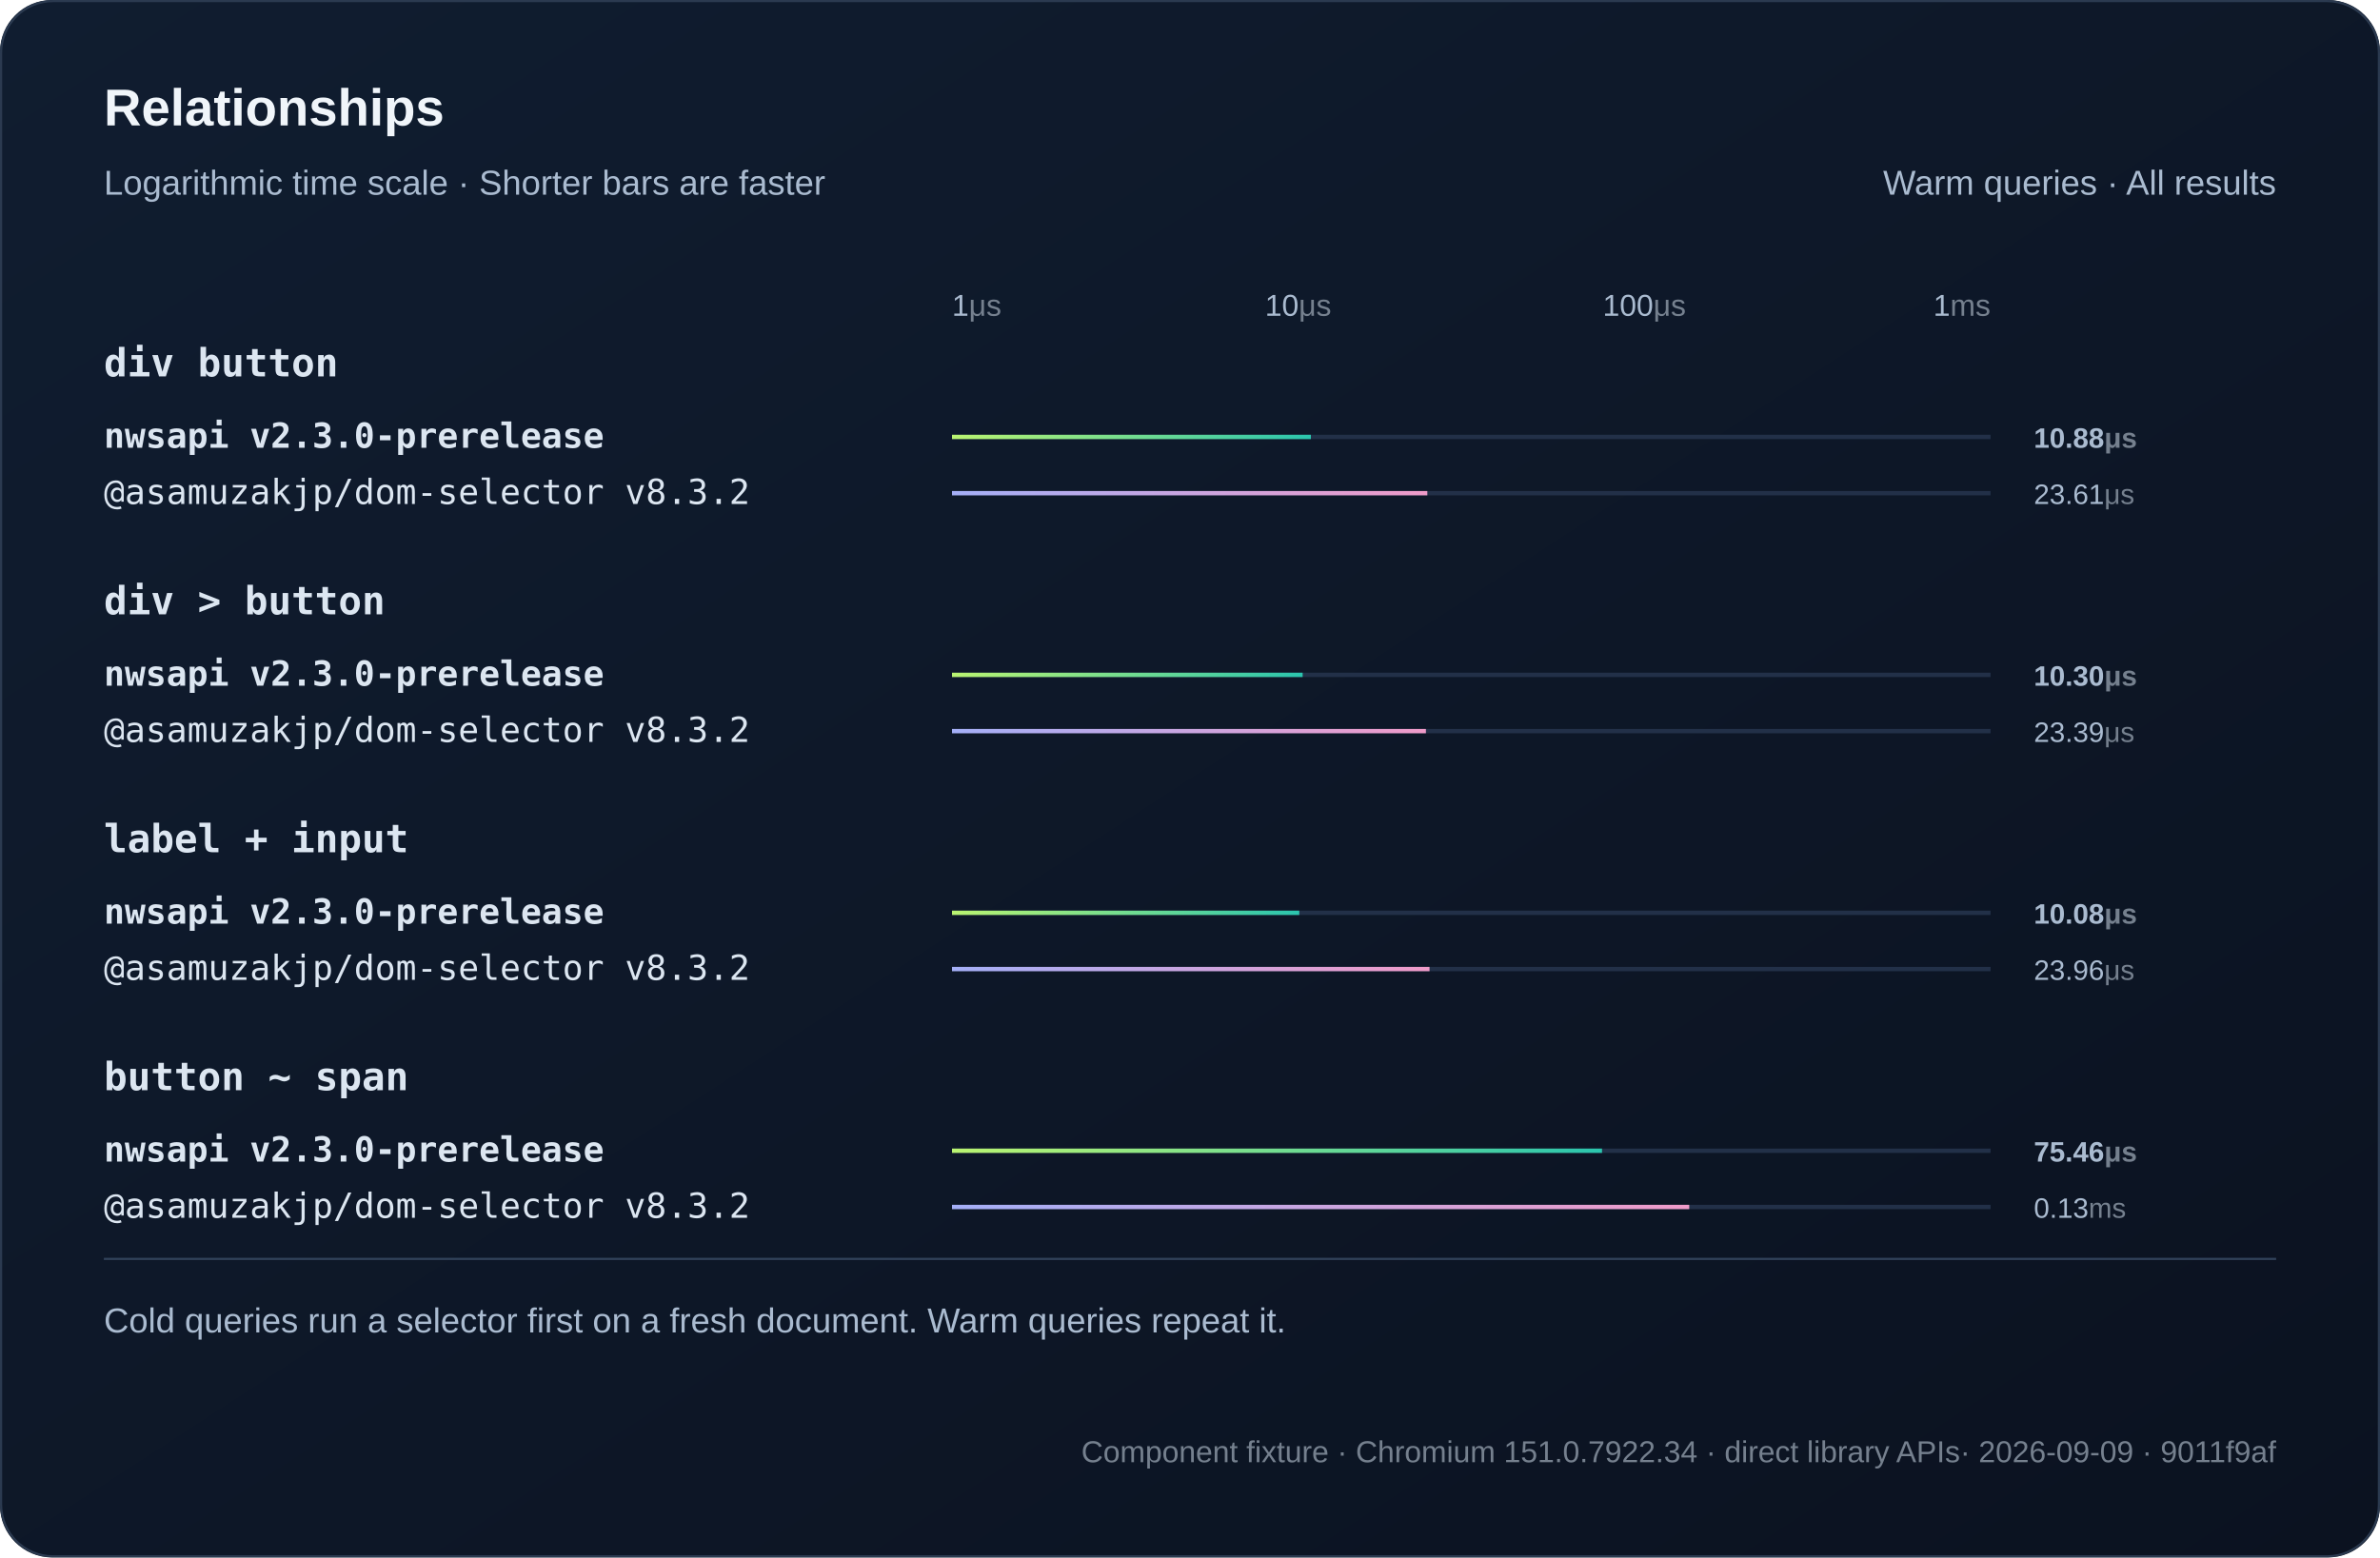
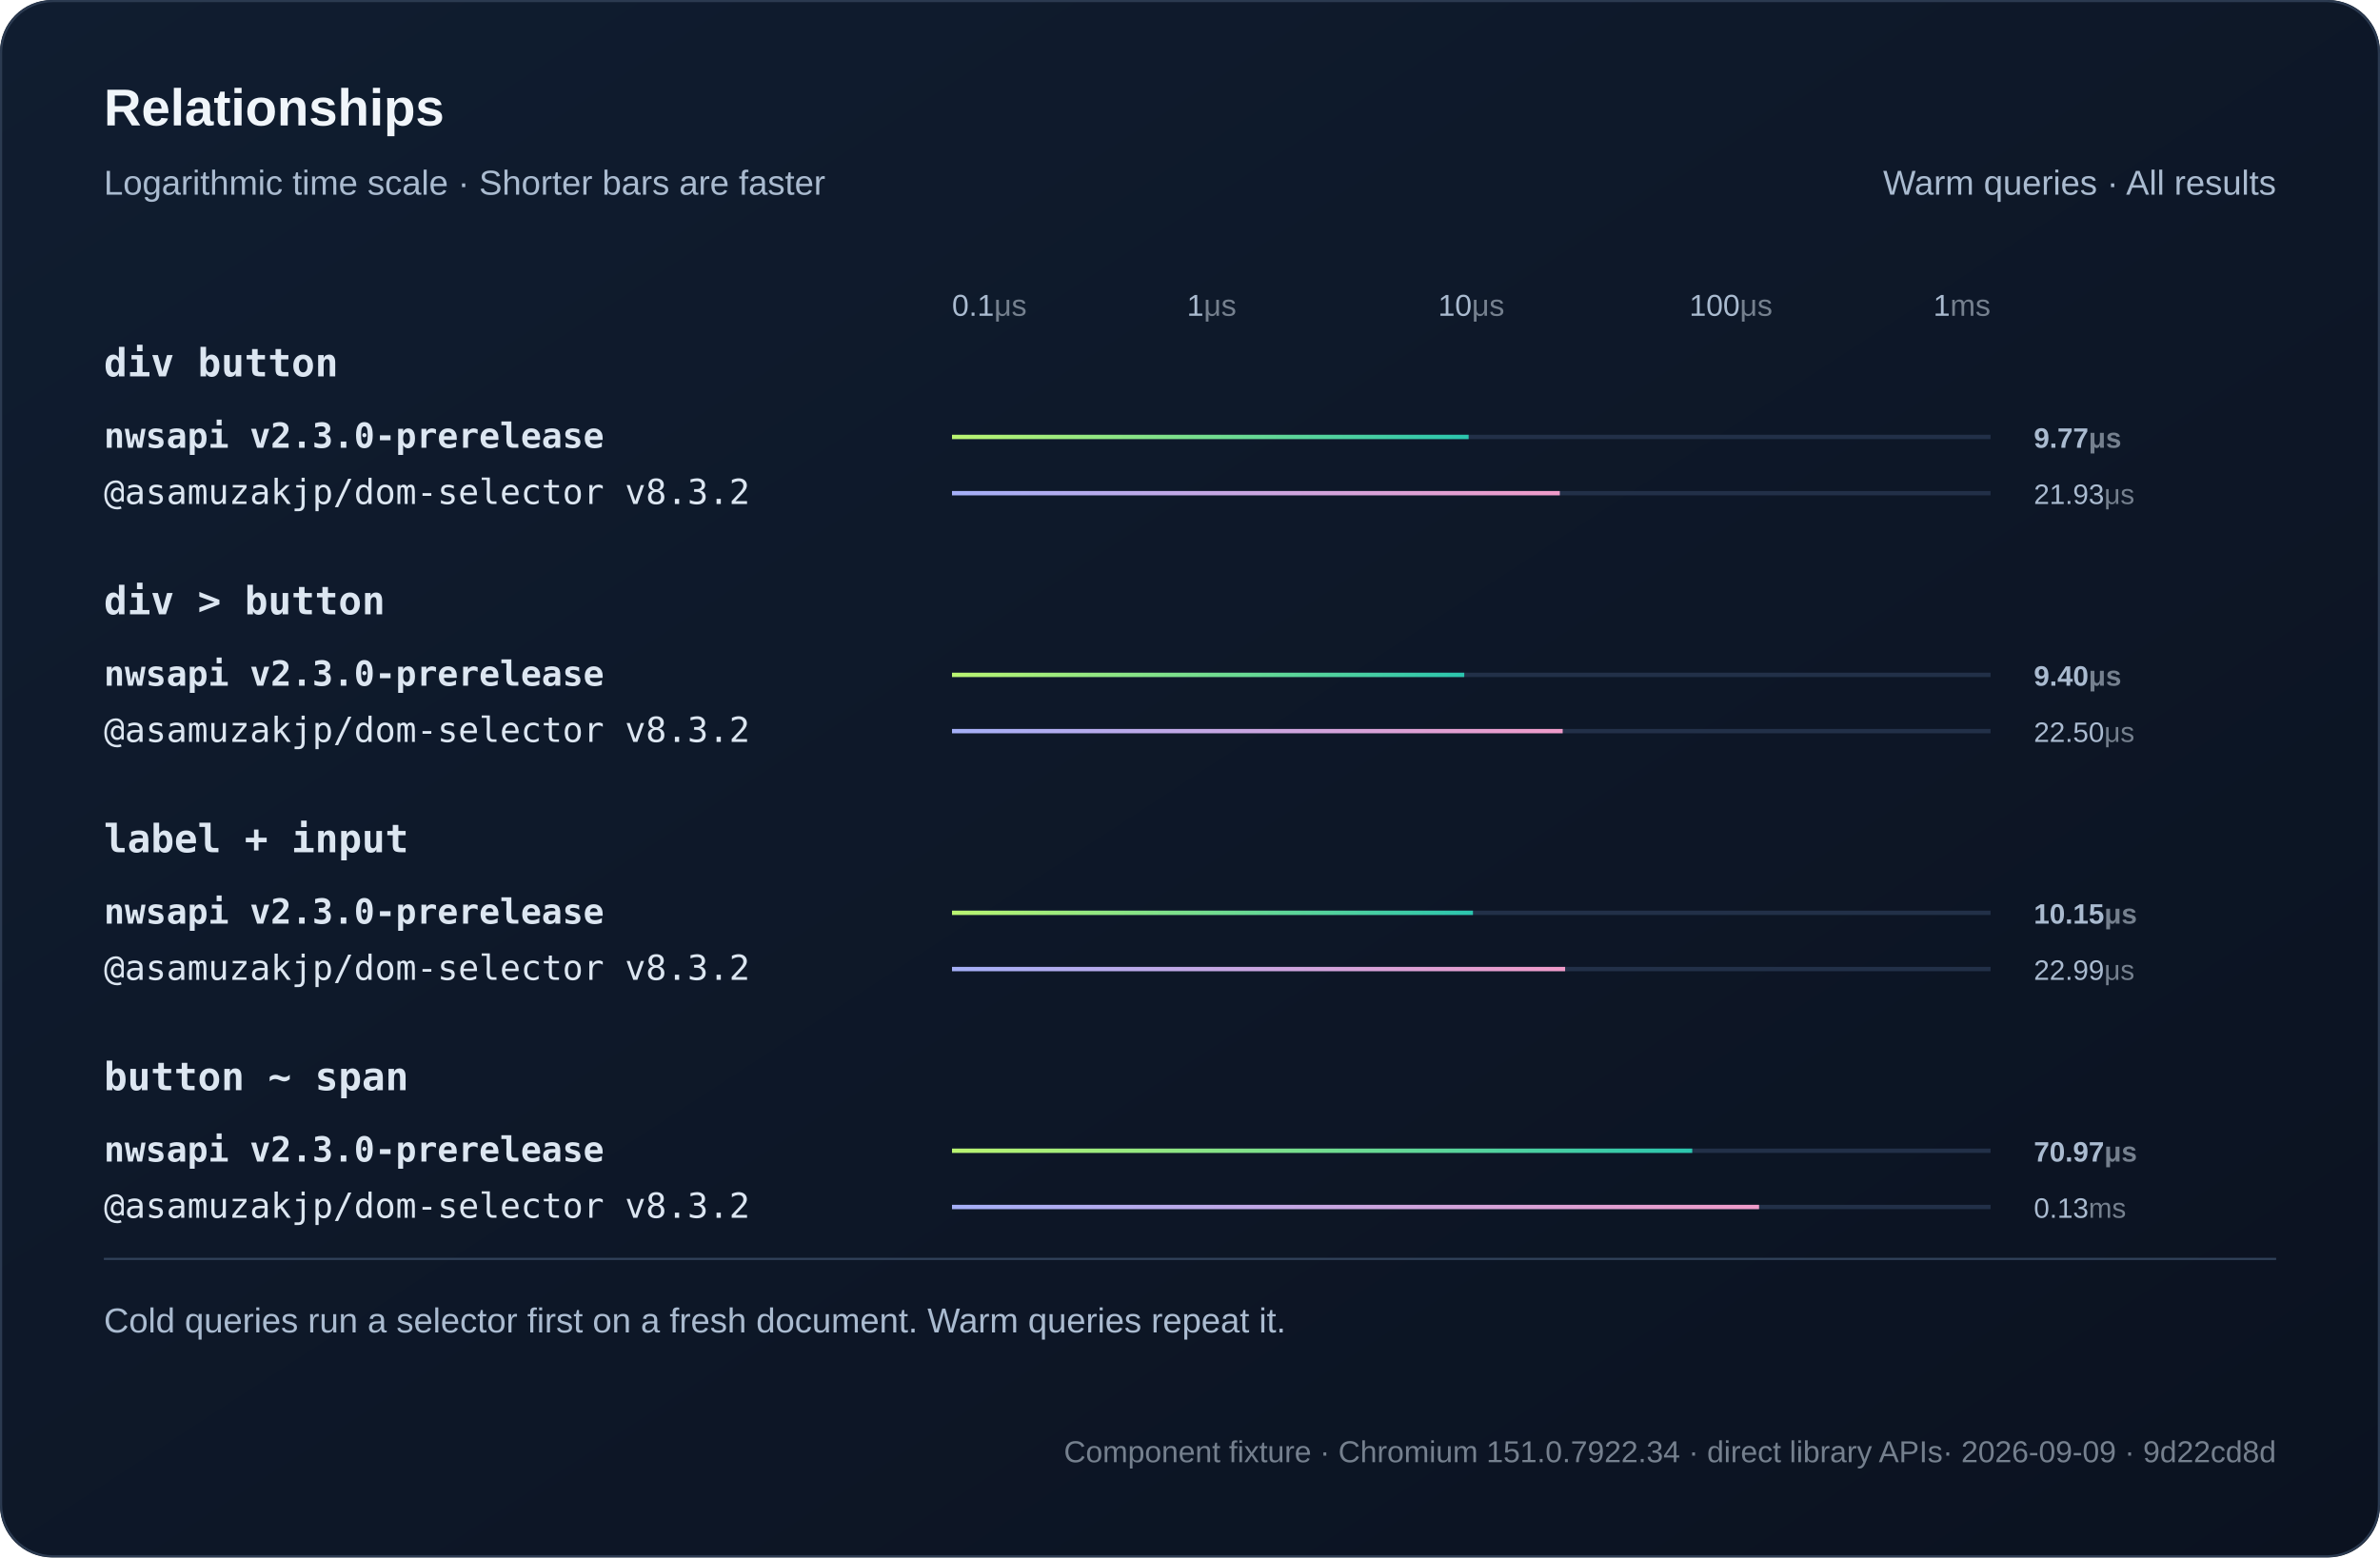
<svg xmlns="http://www.w3.org/2000/svg" width="1100" height="720" viewBox="0 0 1100 720" role="img">
  <defs>
    <linearGradient id="bg" x2="1" y2="1">
      <stop stop-color="#101d30" />
      <stop offset="1" stop-color="#0b1220" />
    </linearGradient>
    <linearGradient id="series0">
      <stop stop-color="#baf471" />
      <stop offset="1" stop-color="#2bc5ae" />
    </linearGradient>
    <linearGradient id="series1">
      <stop stop-color="#a4aff7" />
      <stop offset="1" stop-color="#ef9bc9" />
    </linearGradient>
  </defs>
  <style>text{font-family:Arial,Helvetica,sans-serif;fill:#f0f5fa}
.muted{fill:#aabbd0;font:16px Arial,Helvetica,sans-serif}
.code{font:18px Consolas,Menlo,monospace;fill:#dce6f1}
.note .code{font:16px Consolas,Menlo,monospace}
.metadata,.metadata .code{fill:#75808e;font-size:14px}
.chart-title{font-size:24px;font-weight:700}
.unit{fill:#75808e}
.package{font-family:Consolas,Menlo,monospace}
.comparison{font-size:14px;font-variant-numeric:tabular-nums}
.tick{fill:#aabbd0;font-size:12px}
.time{fill:#aabbd0;font-size:13px;font-variant-numeric:tabular-nums}
.engine{font-size:16px}.selector{font-weight:600}.tick{font-size:14px}.bar{transform-box:fill-box;transform-origin:left center;animation:fill 800ms ease-out both}@keyframes fill{from{transform:scaleX(0)}to{transform:scaleX(1)}}@media(prefers-reduced-motion:reduce){.bar{animation:none}}</style>
  <rect width="1100" height="720" rx="24" fill="url(#bg)" />
  <rect x=".5" y=".5" width="1099" height="719" rx="24" fill="none" stroke="#2b3a50" />
  <text x="48" y="58" class="chart-title">Relationships</text>
  <text x="48" y="90" class="muted">Logarithmic time scale · Shorter bars are faster</text>
  <text x="1052" y="90" text-anchor="end" class="muted">Warm queries · All results</text>
-   <text x="440" y="146" text-anchor="start" class="tick">1<tspan class="unit">μs</tspan>
+   <text x="440" y="146" text-anchor="start" class="tick">0.1<tspan class="unit">μs</tspan>
  </text>
-   <text x="600" y="146" text-anchor="middle" class="tick">10<tspan class="unit">μs</tspan>
+   <text x="560" y="146" text-anchor="middle" class="tick">1<tspan class="unit">μs</tspan>
  </text>
-   <text x="760" y="146" text-anchor="middle" class="tick">100<tspan class="unit">μs</tspan>
+   <text x="680" y="146" text-anchor="middle" class="tick">10<tspan class="unit">μs</tspan>
+   </text>
+   <text x="800" y="146" text-anchor="middle" class="tick">100<tspan class="unit">μs</tspan>
  </text>
  <text x="920" y="146" text-anchor="end" class="tick">1<tspan class="unit">ms</tspan>
  </text>
  <text x="48" y="174" class="code selector">div button</text>
  <g>
    <text x="48" y="207" class="code engine" style="font-weight:700">nwsapi v2.3.0-prerelease</text>
    <path d="M440 202h480" stroke="#223048" stroke-width="2" />
-     <rect class="bar" x="440" y="201" width="165.87" height="2" fill="url(#series0)" />
-     <text x="940" y="207" class="time" style="font-weight:700">10.88<tspan class="unit">μs</tspan>
+     <rect class="bar" x="440" y="201" width="238.78" height="2" fill="url(#series0)" />
+     <text x="940" y="207" class="time" style="font-weight:700">9.77<tspan class="unit">μs</tspan>
    </text>
  </g>
  <g>
    <text x="48" y="233" class="code engine">@asamuzakjp/dom-selector v8.3.2</text>
    <path d="M440 228h480" stroke="#223048" stroke-width="2" />
-     <rect class="bar" x="440" y="227" width="219.69" height="2" fill="url(#series1)" />
-     <text x="940" y="233" class="time">23.61<tspan class="unit">μs</tspan>
+     <rect class="bar" x="440" y="227" width="280.92" height="2" fill="url(#series1)" />
+     <text x="940" y="233" class="time">21.93<tspan class="unit">μs</tspan>
    </text>
  </g>
  <text x="48" y="284" class="code selector">div &gt; button</text>
  <g>
    <text x="48" y="317" class="code engine" style="font-weight:700">nwsapi v2.3.0-prerelease</text>
    <path d="M440 312h480" stroke="#223048" stroke-width="2" />
-     <rect class="bar" x="440" y="311" width="162.06" height="2" fill="url(#series0)" />
-     <text x="940" y="317" class="time" style="font-weight:700">10.30<tspan class="unit">μs</tspan>
+     <rect class="bar" x="440" y="311" width="236.76" height="2" fill="url(#series0)" />
+     <text x="940" y="317" class="time" style="font-weight:700">9.40<tspan class="unit">μs</tspan>
    </text>
  </g>
  <g>
    <text x="48" y="343" class="code engine">@asamuzakjp/dom-selector v8.3.2</text>
    <path d="M440 338h480" stroke="#223048" stroke-width="2" />
-     <rect class="bar" x="440" y="337" width="219.04" height="2" fill="url(#series1)" />
-     <text x="940" y="343" class="time">23.39<tspan class="unit">μs</tspan>
+     <rect class="bar" x="440" y="337" width="282.25" height="2" fill="url(#series1)" />
+     <text x="940" y="343" class="time">22.50<tspan class="unit">μs</tspan>
    </text>
  </g>
  <text x="48" y="394" class="code selector">label + input</text>
  <g>
    <text x="48" y="427" class="code engine" style="font-weight:700">nwsapi v2.3.0-prerelease</text>
    <path d="M440 422h480" stroke="#223048" stroke-width="2" />
-     <rect class="bar" x="440" y="421" width="160.52" height="2" fill="url(#series0)" />
-     <text x="940" y="427" class="time" style="font-weight:700">10.08<tspan class="unit">μs</tspan>
+     <rect class="bar" x="440" y="421" width="240.78" height="2" fill="url(#series0)" />
+     <text x="940" y="427" class="time" style="font-weight:700">10.15<tspan class="unit">μs</tspan>
    </text>
  </g>
  <g>
    <text x="48" y="453" class="code engine">@asamuzakjp/dom-selector v8.3.2</text>
    <path d="M440 448h480" stroke="#223048" stroke-width="2" />
-     <rect class="bar" x="440" y="447" width="220.71" height="2" fill="url(#series1)" />
-     <text x="940" y="453" class="time">23.96<tspan class="unit">μs</tspan>
+     <rect class="bar" x="440" y="447" width="283.38" height="2" fill="url(#series1)" />
+     <text x="940" y="453" class="time">22.99<tspan class="unit">μs</tspan>
    </text>
  </g>
  <text x="48" y="504" class="code selector">button ~ span</text>
  <g>
    <text x="48" y="537" class="code engine" style="font-weight:700">nwsapi v2.3.0-prerelease</text>
    <path d="M440 532h480" stroke="#223048" stroke-width="2" />
-     <rect class="bar" x="440" y="531" width="300.43" height="2" fill="url(#series0)" />
-     <text x="940" y="537" class="time" style="font-weight:700">75.46<tspan class="unit">μs</tspan>
+     <rect class="bar" x="440" y="531" width="342.13" height="2" fill="url(#series0)" />
+     <text x="940" y="537" class="time" style="font-weight:700">70.97<tspan class="unit">μs</tspan>
    </text>
  </g>
  <g>
    <text x="48" y="563" class="code engine">@asamuzakjp/dom-selector v8.3.2</text>
    <path d="M440 558h480" stroke="#223048" stroke-width="2" />
-     <rect class="bar" x="440" y="557" width="340.74" height="2" fill="url(#series1)" />
+     <rect class="bar" x="440" y="557" width="373.01" height="2" fill="url(#series1)" />
    <text x="940" y="563" class="time">0.13<tspan class="unit">ms</tspan>
    </text>
  </g>
  <path d="M48 582h1004" stroke="#304159" />
  <text x="48" y="616" class="muted">Cold queries run a selector first on a fresh document. Warm queries repeat it.</text>
-   <text x="1052" y="676" text-anchor="end" class="muted note metadata">Component fixture · Chromium 151.0.7922.34 · direct library APIs<tspan fill="#75808e"> · 2026-09-09 · 9011f9af</tspan>
+   <text x="1052" y="676" text-anchor="end" class="muted note metadata">Component fixture · Chromium 151.0.7922.34 · direct library APIs<tspan fill="#75808e"> · 2026-09-09 · 9d22cd8d</tspan>
  </text>
</svg>
